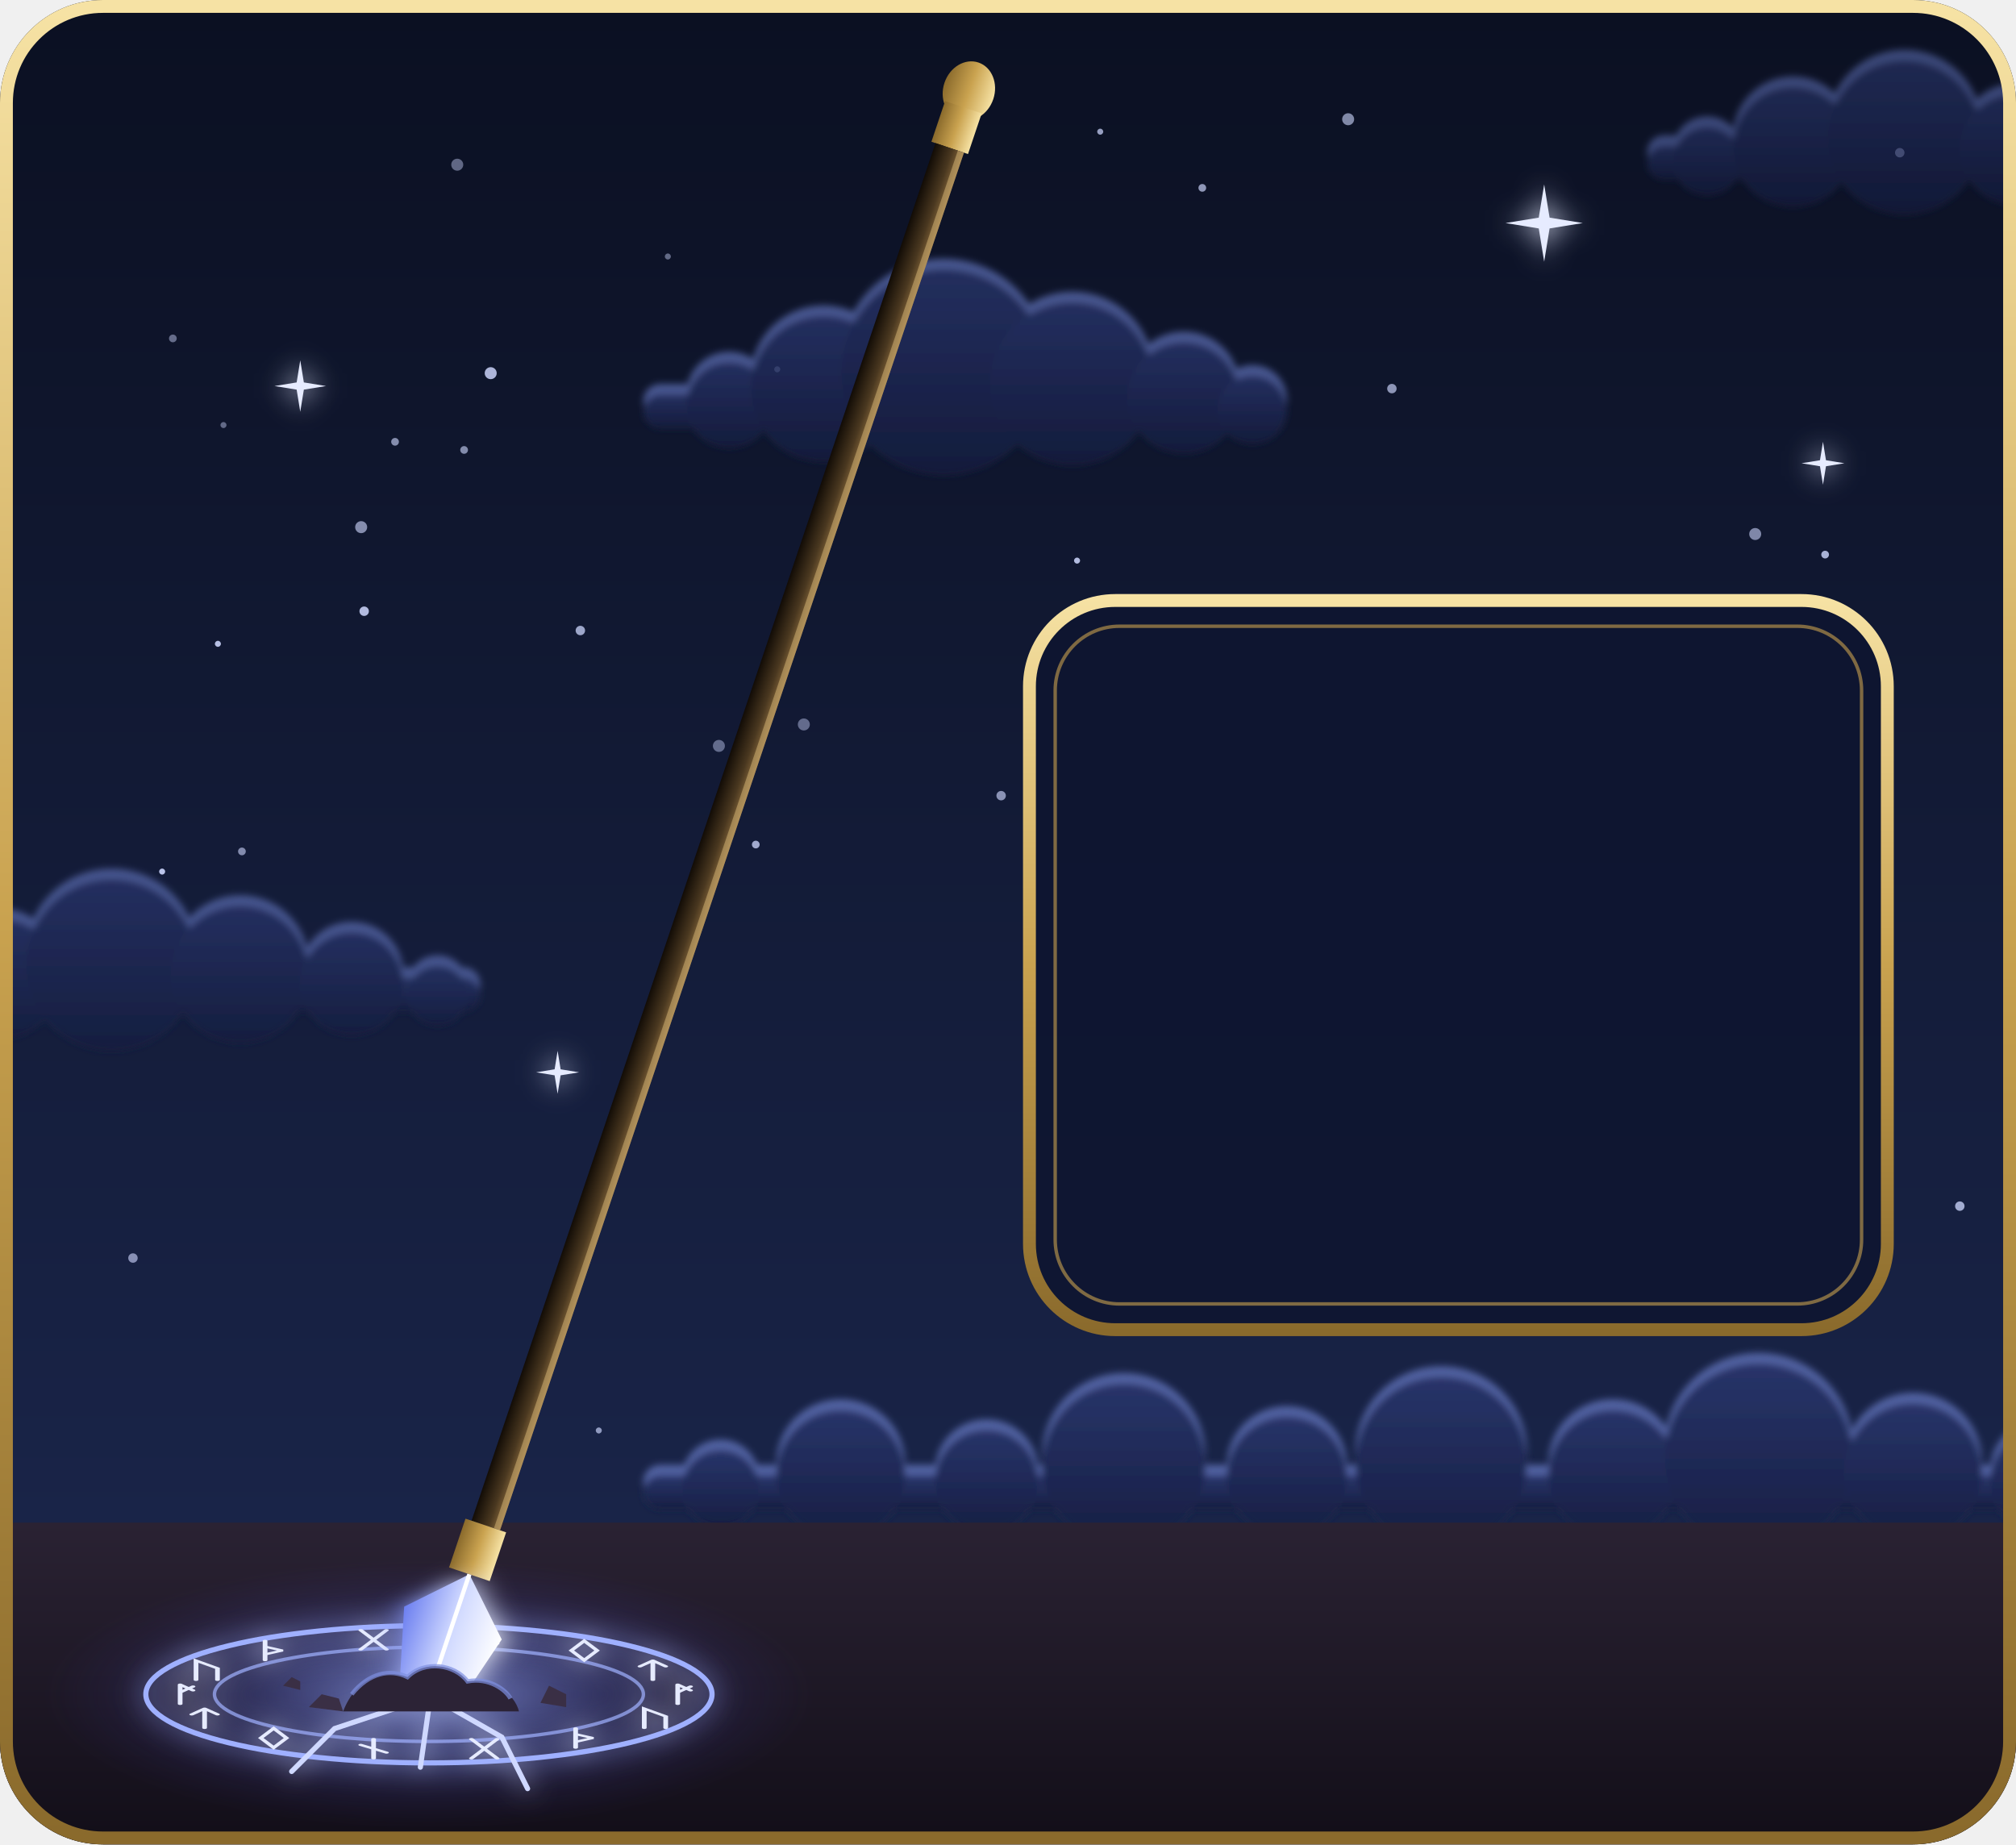
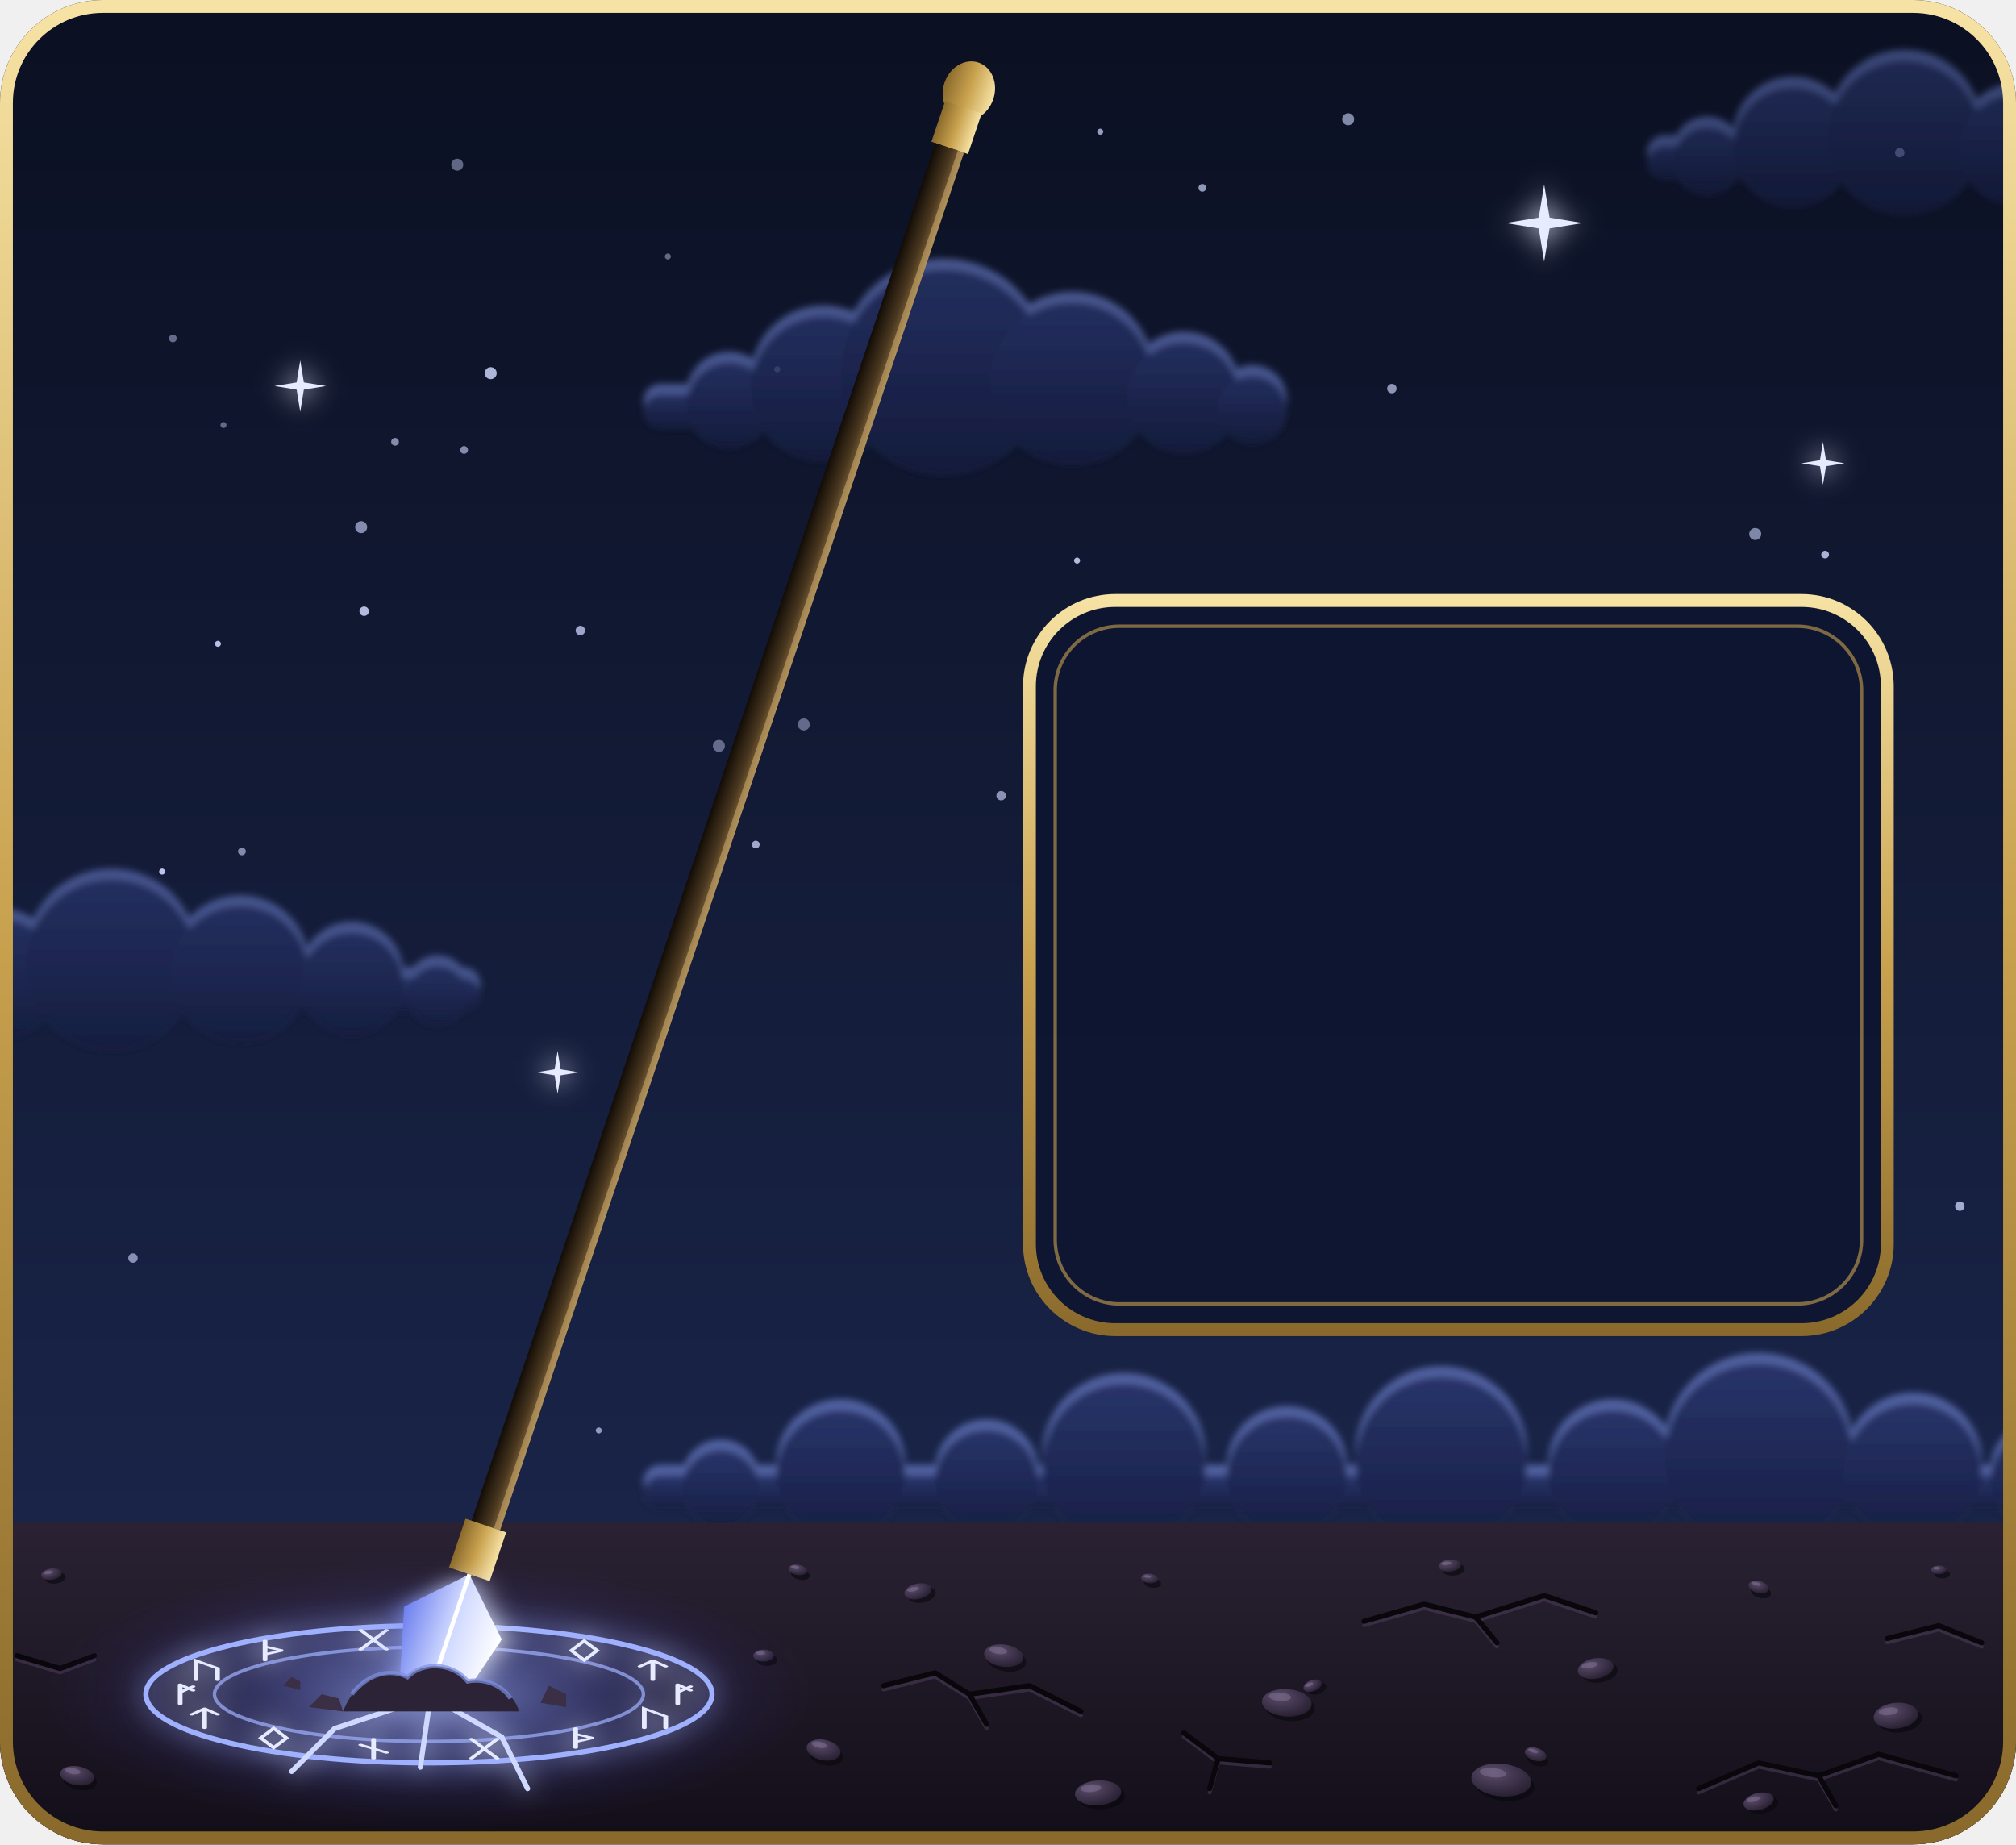
<svg xmlns="http://www.w3.org/2000/svg" viewBox="0 0 470 430" width="470" height="430">
  <defs>
    <linearGradient id="sc-sky" x1="0" y1="0" x2="0" y2="1">
      <stop offset="0" stop-color="#0b1022" />
      <stop offset="1" stop-color="#1c2850" />
    </linearGradient>
    <linearGradient id="sc-ground" x1="0" y1="0" x2="0" y2="1">
      <stop offset="0" stop-color="#2a2233" />
      <stop offset="1" stop-color="#120e18" />
    </linearGradient>
    <linearGradient id="sc-gold" x1="0" y1="0" x2="0" y2="1">
      <stop offset="0" stop-color="#f6e2a4" />
      <stop offset="0.5" stop-color="#c9a24f" />
      <stop offset="1" stop-color="#8a6a2c" />
    </linearGradient>
    <linearGradient id="sc-shaft" x1="0" y1="0" x2="0" y2="1">
      <stop offset="0" stop-color="#8a6a3c" />
      <stop offset="0.4" stop-color="#4a3820" />
      <stop offset="1" stop-color="#120c06" />
    </linearGradient>
    <linearGradient id="sc-blade" x1="0" y1="0" x2="0" y2="1">
      <stop offset="0" stop-color="#ffffff" />
      <stop offset="0.5" stop-color="#cfd8ff" />
      <stop offset="1" stop-color="#6c7ff0" />
    </linearGradient>
    <radialGradient id="sc-impact" cx="100.0" cy="395" r="90" gradientUnits="userSpaceOnUse" gradientTransform="translate(0 395) scale(1 0.35) translate(0 -395)">
      <stop offset="0" stop-color="#9fb0ff" stop-opacity="0.75" />
      <stop offset="0.5" stop-color="#5b6ae0" stop-opacity="0.25" />
      <stop offset="1" stop-color="#3b2fa0" stop-opacity="0" />
    </radialGradient>
    <clipPath id="sc-frame">
      <rect width="470" height="430" rx="24" />
    </clipPath>
    <clipPath id="sc-above">
      <rect width="470" height="395" />
    </clipPath>
    <filter id="sc-glow" x="-50%" y="-50%" width="200%" height="200%">
      <feGaussianBlur stdDeviation="3" result="b" />
      <feMerge>
        <feMergeNode in="b" />
        <feMergeNode in="SourceGraphic" />
      </feMerge>
    </filter>
    <linearGradient id="sc-cloud" x1="0" y1="0" x2="0" y2="1">
      <stop offset="0" stop-color="#2a3770" />
      <stop offset="1" stop-color="#151d40" />
    </linearGradient>
    <filter id="sc-cloud-soft" x="-10%" y="-30%" width="120%" height="160%">
      <feGaussianBlur stdDeviation="0.8" />
    </filter>
+     <radialGradient id="sc-pebble" cx="0.35" cy="0.3" r="0.8">
+       <stop offset="0" stop-color="#5a4c6a" />
+       <stop offset="1" stop-color="#241c2e" />
+     </radialGradient>
  </defs>
  <g clip-path="url(#sc-frame)">
    <rect width="470" height="430" fill="url(#sc-sky)" />
    <g fill="#cfd8ff">
      <circle cx="155.7" cy="59.8" r="0.7" opacity="0.44" />
      <circle cx="251.1" cy="130.7" r="0.7" opacity="0.85" />
      <circle cx="106.6" cy="38.4" r="1.4" opacity="0.43" />
      <circle cx="50.8" cy="150.1" r="0.7" opacity="0.87" />
      <circle cx="37.8" cy="203.2" r="0.7" opacity="0.89" />
      <circle cx="31.0" cy="293.3" r="1.1" opacity="0.61" />
      <circle cx="56.4" cy="198.5" r="0.9" opacity="0.59" />
      <circle cx="256.5" cy="30.7" r="0.7" opacity="0.71" />
      <circle cx="233.4" cy="185.5" r="1.1" opacity="0.63" />
      <circle cx="425.5" cy="129.3" r="0.9" opacity="0.80" />
      <circle cx="324.5" cy="90.6" r="1.1" opacity="0.66" />
      <circle cx="139.6" cy="333.5" r="0.7" opacity="0.66" />
      <circle cx="84.2" cy="122.9" r="1.4" opacity="0.61" />
      <circle cx="442.9" cy="35.6" r="1.1" opacity="0.57" />
      <circle cx="167.6" cy="173.9" r="1.4" opacity="0.43" />
      <circle cx="52.1" cy="99.1" r="0.7" opacity="0.43" />
      <circle cx="456.9" cy="281.2" r="1.1" opacity="0.76" />
      <circle cx="409.2" cy="124.5" r="1.4" opacity="0.58" />
      <circle cx="108.2" cy="104.9" r="0.9" opacity="0.60" />
      <circle cx="84.9" cy="142.5" r="1.1" opacity="0.84" />
      <circle cx="135.3" cy="147.0" r="1.1" opacity="0.74" />
      <circle cx="181.2" cy="86.1" r="0.7" opacity="0.49" />
      <circle cx="114.4" cy="87.0" r="1.4" opacity="0.82" />
      <circle cx="92.1" cy="103.0" r="0.9" opacity="0.61" />
      <circle cx="176.2" cy="196.9" r="0.9" opacity="0.75" />
      <circle cx="314.3" cy="27.8" r="1.4" opacity="0.60" />
      <circle cx="187.4" cy="168.9" r="1.4" opacity="0.43" />
      <circle cx="40.3" cy="78.9" r="0.9" opacity="0.45" />
      <circle cx="280.3" cy="43.8" r="0.9" opacity="0.67" />
    </g>
    <path d="M360,43 L361.26,50.74 L369,52 L361.26,53.26 L360,61 L358.74,53.26 L351,52 L358.74,50.74 Z M70,84 L70.84,89.16 L76,90 L70.84,90.84 L70,96 L69.16,90.84 L64,90 L69.16,89.16 Z M425,103 L425.7,107.3 L430,108 L425.7,108.7 L425,113 L424.3,108.7 L420,108 L424.3,107.3 Z M130,245 L130.7,249.3 L135,250 L130.7,250.7 L130,255 L129.3,250.7 L125,250 L129.3,249.3 Z" fill="#e6ebff" filter="url(#sc-glow)" />
    <g opacity="0.75" filter="url(#sc-cloud-soft)">
      <g fill="#5a6cb0">
        <rect x="150" y="89.5" width="150" height="8" rx="4" />
        <circle cx="170" cy="92.0" r="10" />
        <circle cx="192" cy="88.2" r="17" />
        <circle cx="220" cy="84.3" r="24" />
        <circle cx="250" cy="87.0" r="19" />
        <circle cx="276" cy="90.3" r="13" />
        <circle cx="292" cy="93.1" r="8" />
      </g>
      <g fill="url(#sc-cloud)">
        <rect x="150" y="92" width="150" height="8" rx="4" />
        <circle cx="170" cy="94.5" r="10" />
        <circle cx="192" cy="90.7" r="17" />
        <circle cx="220" cy="86.8" r="24" />
        <circle cx="250" cy="89.5" r="19" />
        <circle cx="276" cy="92.8" r="13" />
        <circle cx="292" cy="95.6" r="8" />
      </g>
    </g>
    <g opacity="0.7" filter="url(#sc-cloud-soft)">
      <g fill="#5a6cb0">
        <rect x="-20" y="225.5" width="132" height="8" rx="4" />
        <circle cx="0" cy="225.8" r="14" />
        <circle cx="26" cy="222.5" r="20" />
        <circle cx="56" cy="224.7" r="16" />
        <circle cx="82" cy="226.9" r="12" />
        <circle cx="102" cy="229.7" r="7" />
      </g>
      <g fill="url(#sc-cloud)">
        <rect x="-20" y="228" width="132" height="8" rx="4" />
        <circle cx="0" cy="228.3" r="14" />
        <circle cx="26" cy="225.0" r="20" />
        <circle cx="56" cy="227.2" r="16" />
        <circle cx="82" cy="229.4" r="12" />
        <circle cx="102" cy="232.2" r="7" />
      </g>
    </g>
    <g opacity="0.6" filter="url(#sc-cloud-soft)">
      <g fill="#5a6cb0">
        <rect x="384" y="31.5" width="106" height="8" rx="4" />
        <circle cx="398" cy="35.1" r="8" />
        <circle cx="418" cy="31.8" r="14" />
        <circle cx="444" cy="29.6" r="18" />
        <circle cx="470" cy="32.4" r="13" />
        <circle cx="490" cy="34.0" r="10" />
      </g>
      <g fill="url(#sc-cloud)">
        <rect x="384" y="34" width="106" height="8" rx="4" />
        <circle cx="398" cy="37.6" r="8" />
        <circle cx="418" cy="34.3" r="14" />
        <circle cx="444" cy="32.1" r="18" />
        <circle cx="470" cy="34.9" r="13" />
        <circle cx="490" cy="36.5" r="10" />
      </g>
    </g>
    <g opacity="0.85" filter="url(#sc-cloud-soft)">
      <g fill="#5a6cb0">
        <rect x="150" y="341.5" width="330" height="8" rx="4" />
        <circle cx="168" cy="344.6" r="9" />
        <circle cx="196" cy="341.2" r="15" />
        <circle cx="230" cy="342.9" r="12" />
        <circle cx="262" cy="339.1" r="19" />
        <circle cx="300" cy="341.8" r="14" />
        <circle cx="336" cy="338.5" r="20" />
        <circle cx="376" cy="341.2" r="15" />
        <circle cx="410" cy="337.4" r="22" />
        <circle cx="446" cy="340.7" r="16" />
        <circle cx="476" cy="342.9" r="12" />
      </g>
      <g fill="url(#sc-cloud)">
        <rect x="150" y="344" width="330" height="8" rx="4" />
        <circle cx="168" cy="347.1" r="9" />
        <circle cx="196" cy="343.8" r="15" />
        <circle cx="230" cy="345.4" r="12" />
        <circle cx="262" cy="341.6" r="19" />
        <circle cx="300" cy="344.3" r="14" />
        <circle cx="336" cy="341.0" r="20" />
        <circle cx="376" cy="343.8" r="15" />
        <circle cx="410" cy="339.9" r="22" />
        <circle cx="446" cy="343.2" r="16" />
        <circle cx="476" cy="345.4" r="12" />
      </g>
    </g>
    <rect x="0" y="355" width="470" height="75" fill="url(#sc-ground)" />
    <path d="M0,355 H470" stroke="url(#sc-gold)" stroke-width="2" opacity="0.6" />
+     <g fill="none" stroke-linecap="round" stroke-linejoin="round">
+       <path d="M206,393 L218,390 L226,395 L240,393 L252,399 M226,395 L230,402 M318,378 L332,374 L344,377 L360,372 L372,376 M344,377 L349,383 M396,417 L410,411 L424,414 L438,409 L456,414 M424,414 L428,421 M276,404 L284,410 L296,411 M284,410 L282,417 M4,386 L14,389 L22,386 M440,382 L452,379 L462,383" stroke="#4a3d58" stroke-width="0.9" opacity="0.55" transform="translate(0 0.9)" />
+       <path d="M206,393 L218,390 L226,395 L240,393 L252,399 M226,395 L230,402 M318,378 L332,374 L344,377 L360,372 L372,376 M344,377 L349,383 M396,417 L410,411 L424,414 L438,409 L456,414 M424,414 L428,421 M276,404 L284,410 L296,411 M284,410 L282,417 M4,386 L14,389 L22,386 M440,382 L452,379 L462,383" stroke="#09060c" stroke-width="1.2" />
+     </g>
+     <g>
+       <g transform="rotate(-8 12 367)">
+         <ellipse cx="12.8" cy="368" rx="2.4" ry="1.3" fill="#08060b" opacity="0.6" />
+         <ellipse cx="12" cy="367" rx="2.4" ry="1.3" fill="url(#sc-pebble)" />
+         <ellipse cx="11.3" cy="366.5" rx="1.1" ry="0.4" fill="#8a7a9c" opacity="0.45" />
+       </g>
+       <g transform="rotate(10 186 366)">
+         <ellipse cx="186.8" cy="367" rx="2.2" ry="1.2" fill="#08060b" opacity="0.6" />
+         <ellipse cx="186" cy="366" rx="2.2" ry="1.2" fill="url(#sc-pebble)" />
+         <ellipse cx="185.3" cy="365.5" rx="1.0" ry="0.4" fill="#8a7a9c" opacity="0.45" />
+       </g>
+       <g transform="rotate(-12 214 371)">
+         <ellipse cx="214.8" cy="372" rx="3.2" ry="1.8" fill="#08060b" opacity="0.6" />
+         <ellipse cx="214" cy="371" rx="3.2" ry="1.8" fill="url(#sc-pebble)" />
+         <ellipse cx="213.0" cy="370.3" rx="1.4" ry="0.5" fill="#8a7a9c" opacity="0.45" />
+       </g>
+       <g transform="rotate(6 268 368)">
+         <ellipse cx="268.8" cy="369" rx="2.0" ry="1.1" fill="#08060b" opacity="0.6" />
+         <ellipse cx="268" cy="368" rx="2.0" ry="1.1" fill="url(#sc-pebble)" />
+         <ellipse cx="267.4" cy="367.6" rx="0.9" ry="0.3" fill="#8a7a9c" opacity="0.45" />
+       </g>
+       <g transform="rotate(-5 338 365)">
+         <ellipse cx="338.8" cy="366" rx="2.6" ry="1.4" fill="#08060b" opacity="0.6" />
+         <ellipse cx="338" cy="365" rx="2.6" ry="1.4" fill="url(#sc-pebble)" />
+         <ellipse cx="337.2" cy="364.4" rx="1.2" ry="0.4" fill="#8a7a9c" opacity="0.45" />
+       </g>
+       <g transform="rotate(14 410 370)">
+         <ellipse cx="410.8" cy="371" rx="2.4" ry="1.4" fill="#08060b" opacity="0.6" />
+         <ellipse cx="410" cy="370" rx="2.4" ry="1.4" fill="url(#sc-pebble)" />
+         <ellipse cx="409.3" cy="369.4" rx="1.1" ry="0.4" fill="#8a7a9c" opacity="0.45" />
+       </g>
+       <g>
+         <ellipse cx="452.8" cy="367" rx="1.8" ry="1.0" fill="#08060b" opacity="0.6" />
+         <ellipse cx="452" cy="366" rx="1.8" ry="1.0" fill="url(#sc-pebble)" />
+         <ellipse cx="451.5" cy="365.6" rx="0.8" ry="0.3" fill="#8a7a9c" opacity="0.45" />
+       </g>
+       <g transform="rotate(8 234 386)">
+         <ellipse cx="234.8" cy="387" rx="4.6" ry="2.6" fill="#08060b" opacity="0.6" />
+         <ellipse cx="234" cy="386" rx="4.6" ry="2.6" fill="url(#sc-pebble)" />
+         <ellipse cx="232.6" cy="385.0" rx="2.1" ry="0.8" fill="#8a7a9c" opacity="0.45" />
+       </g>
+       <g transform="rotate(-10 372 389)">
+         <ellipse cx="372.8" cy="390" rx="4.2" ry="2.4" fill="#08060b" opacity="0.6" />
+         <ellipse cx="372" cy="389" rx="4.2" ry="2.4" fill="url(#sc-pebble)" />
+         <ellipse cx="370.7" cy="388.0" rx="1.9" ry="0.7" fill="#8a7a9c" opacity="0.45" />
+       </g>
+       <g transform="rotate(4 300 397)">
+         <ellipse cx="300.8" cy="398" rx="5.8" ry="3.2" fill="#08060b" opacity="0.6" />
+         <ellipse cx="300" cy="397" rx="5.8" ry="3.2" fill="url(#sc-pebble)" />
+         <ellipse cx="298.3" cy="395.7" rx="2.6" ry="1.0" fill="#8a7a9c" opacity="0.45" />
+       </g>
+       <g transform="rotate(-20 306 393)">
+         <ellipse cx="306.8" cy="394" rx="2.2" ry="1.3" fill="#08060b" opacity="0.6" />
+         <ellipse cx="306" cy="393" rx="2.2" ry="1.3" fill="url(#sc-pebble)" />
+         <ellipse cx="305.3" cy="392.5" rx="1.0" ry="0.4" fill="#8a7a9c" opacity="0.45" />
+       </g>
+       <g transform="rotate(-6 442 400)">
+         <ellipse cx="442.8" cy="401" rx="5.2" ry="3.0" fill="#08060b" opacity="0.6" />
+         <ellipse cx="442" cy="400" rx="5.2" ry="3.0" fill="url(#sc-pebble)" />
+         <ellipse cx="440.4" cy="398.8" rx="2.3" ry="0.9" fill="#8a7a9c" opacity="0.45" />
+       </g>
+       <g transform="rotate(12 192 408)">
+         <ellipse cx="192.8" cy="409" rx="4.0" ry="2.4" fill="#08060b" opacity="0.6" />
+         <ellipse cx="192" cy="408" rx="4.0" ry="2.4" fill="url(#sc-pebble)" />
+         <ellipse cx="190.8" cy="407.0" rx="1.8" ry="0.7" fill="#8a7a9c" opacity="0.45" />
+       </g>
+       <g transform="rotate(-4 256 418)">
+         <ellipse cx="256.8" cy="419" rx="5.4" ry="2.9" fill="#08060b" opacity="0.6" />
+         <ellipse cx="256" cy="418" rx="5.4" ry="2.9" fill="url(#sc-pebble)" />
+         <ellipse cx="254.4" cy="416.8" rx="2.4" ry="0.9" fill="#8a7a9c" opacity="0.45" />
+       </g>
+       <g transform="rotate(6 350 415)">
+         <ellipse cx="350.8" cy="416" rx="7.0" ry="3.8" fill="#08060b" opacity="0.6" />
+         <ellipse cx="350" cy="415" rx="7.0" ry="3.8" fill="url(#sc-pebble)" />
+         <ellipse cx="347.9" cy="413.5" rx="3.1" ry="1.1" fill="#8a7a9c" opacity="0.45" />
+       </g>
+       <g transform="rotate(18 358 409)">
+         <ellipse cx="358.8" cy="410" rx="2.6" ry="1.5" fill="#08060b" opacity="0.6" />
+         <ellipse cx="358" cy="409" rx="2.6" ry="1.5" fill="url(#sc-pebble)" />
+         <ellipse cx="357.2" cy="408.4" rx="1.2" ry="0.4" fill="#8a7a9c" opacity="0.45" />
+       </g>
+       <g transform="rotate(-14 410 420)">
+         <ellipse cx="410.8" cy="421" rx="3.6" ry="2.0" fill="#08060b" opacity="0.6" />
+         <ellipse cx="410" cy="420" rx="3.6" ry="2.0" fill="url(#sc-pebble)" />
+         <ellipse cx="408.9" cy="419.2" rx="1.6" ry="0.6" fill="#8a7a9c" opacity="0.45" />
+       </g>
+       <g transform="rotate(10 18 414)">
+         <ellipse cx="18.8" cy="415" rx="4.0" ry="2.2" fill="#08060b" opacity="0.6" />
+         <ellipse cx="18" cy="414" rx="4.0" ry="2.2" fill="url(#sc-pebble)" />
+         <ellipse cx="16.8" cy="413.1" rx="1.8" ry="0.7" fill="#8a7a9c" opacity="0.45" />
+       </g>
+       <g>
+         <ellipse cx="178.8" cy="387" rx="2.4" ry="1.4" fill="#08060b" opacity="0.6" />
+         <ellipse cx="178" cy="386" rx="2.4" ry="1.4" fill="url(#sc-pebble)" />
+         <ellipse cx="177.3" cy="385.4" rx="1.1" ry="0.4" fill="#8a7a9c" opacity="0.45" />
+       </g>
+     </g>
    <ellipse cx="100.0" cy="395" rx="90" ry="32" fill="url(#sc-impact)" />
    <g fill="none" stroke="#9fb0ff" stroke-width="1.4" stroke-linecap="round" filter="url(#sc-glow)">
      <ellipse cx="100.0" cy="395" rx="66" ry="16" stroke-width="1.2" />
      <ellipse cx="100.0" cy="395" rx="50" ry="11" stroke-width="0.8" opacity="0.7" />
      <g stroke="#e6ebff" stroke-width="1.1">
        <path d="M0,-5 V5 M0,-5 L3,-2 M0,-1 L3,-4" transform="translate(158.0,395.0) scale(1,0.45)" />
        <path d="M-2,5 V-5 L3,-1 V5" transform="translate(152.2,400.6) scale(1,0.45)" />
        <path d="M-2,-5 V5 M-2,-2 L2,0 L-2,2" transform="translate(136.2,405.2) scale(1,0.45)" />
        <path d="M-3,-5 L3,5 M3,-5 L-3,5" transform="translate(112.9,407.7) scale(1,0.45)" />
        <path d="M0,-5 V5 M-3,-2 L3,2" transform="translate(87.1,407.7) scale(1,0.45)" />
        <path d="M-3,0 L0,-5 L3,0 L0,5 Z" transform="translate(63.8,405.2) scale(1,0.45)" />
        <path d="M0,5 V-5 M0,-5 L-3,-2 M0,-5 L3,-2" transform="translate(47.7,400.6) scale(1,0.45)" />
        <path d="M0,-5 V5 M0,-5 L3,-2 M0,-1 L3,-4" transform="translate(42.0,395.0) scale(1,0.45)" />
        <path d="M-2,5 V-5 L3,-1 V5" transform="translate(47.7,389.4) scale(1,0.45)" />
        <path d="M-2,-5 V5 M-2,-2 L2,0 L-2,2" transform="translate(63.8,384.8) scale(1,0.45)" />
        <path d="M-3,-5 L3,5 M3,-5 L-3,5" transform="translate(87.1,382.3) scale(1,0.45)" />
        <path d="M0,-5 V5 M-3,-2 L3,2" transform="translate(112.9,382.3) scale(1,0.45)" />
        <path d="M-3,0 L0,-5 L3,0 L0,5 Z" transform="translate(136.2,384.8) scale(1,0.45)" />
        <path d="M0,5 V-5 M0,-5 L-3,-2 M0,-5 L3,-2" transform="translate(152.2,389.4) scale(1,0.45)" />
      </g>
      <path d="M96.0,397 l-18,6 l-10,10 M103.0,397 l14,8 l6,12 M100.0,398 l-2,14" stroke="#cfd8ff" stroke-width="1.2" />
    </g>
    <g clip-path="url(#sc-above)">
      <g transform="translate(224.6,25) rotate(108.61)">
        <ellipse cx="-4" cy="0" rx="7" ry="6" fill="url(#sc-gold)" />
        <rect x="0" y="-4.5" width="10" height="9" fill="url(#sc-gold)" />
        <rect x="10" y="-3.5" width="338.9" height="7" fill="url(#sc-shaft)" />
        <rect x="10" y="-3.5" width="338.9" height="1.5" fill="#d8b878" opacity="0.5" />
        <rect x="348.9" y="-5" width="12" height="10" fill="url(#sc-gold)" />
        <g filter="url(#sc-glow)">
          <path d="M360.9,0 L372.9,-12 L394.9,-6 L418.9,0 L394.9,6 L372.9,12 Z" fill="url(#sc-blade)" />
          <path d="M360.9,0 H418.9" stroke="#ffffff" stroke-width="1" />
        </g>
      </g>
    </g>
    <path d="M80.0,399 C83.0,391 90.0,389 95.0,391 C99.0,387 106.0,388 109.0,392 C115.0,391 120.0,395 121.0,399 Z" fill="#2c2336" />
    <path d="M82.0,395 C86.0,390 91.0,389 95.0,391 C99.0,387 106.0,388 109.0,392 C114.0,391 118.0,394 119.0,396" fill="none" stroke="#7d8fe0" stroke-width="1" opacity="0.7" />
    <path d="M72.0,398 l3,-3 l4,1 l1,3 Z M126.0,397 l2,-4 l4,2 l0,3 Z M66.0,393 l2,-2 l2,1 l0,2 Z" fill="#3a2f45" />
    <rect x="240" y="140" width="200" height="170" rx="20" fill="#0e1530" fill-opacity="0.88" stroke="url(#sc-gold)" stroke-width="3" />
    <rect x="246" y="146" width="188" height="158" rx="15" fill="none" stroke="#c9a24f" stroke-width="0.8" opacity="0.6" />
  </g>
  <rect x="1.5" y="1.5" width="467" height="427" rx="22.5" fill="none" stroke="url(#sc-gold)" stroke-width="3" />
</svg>
